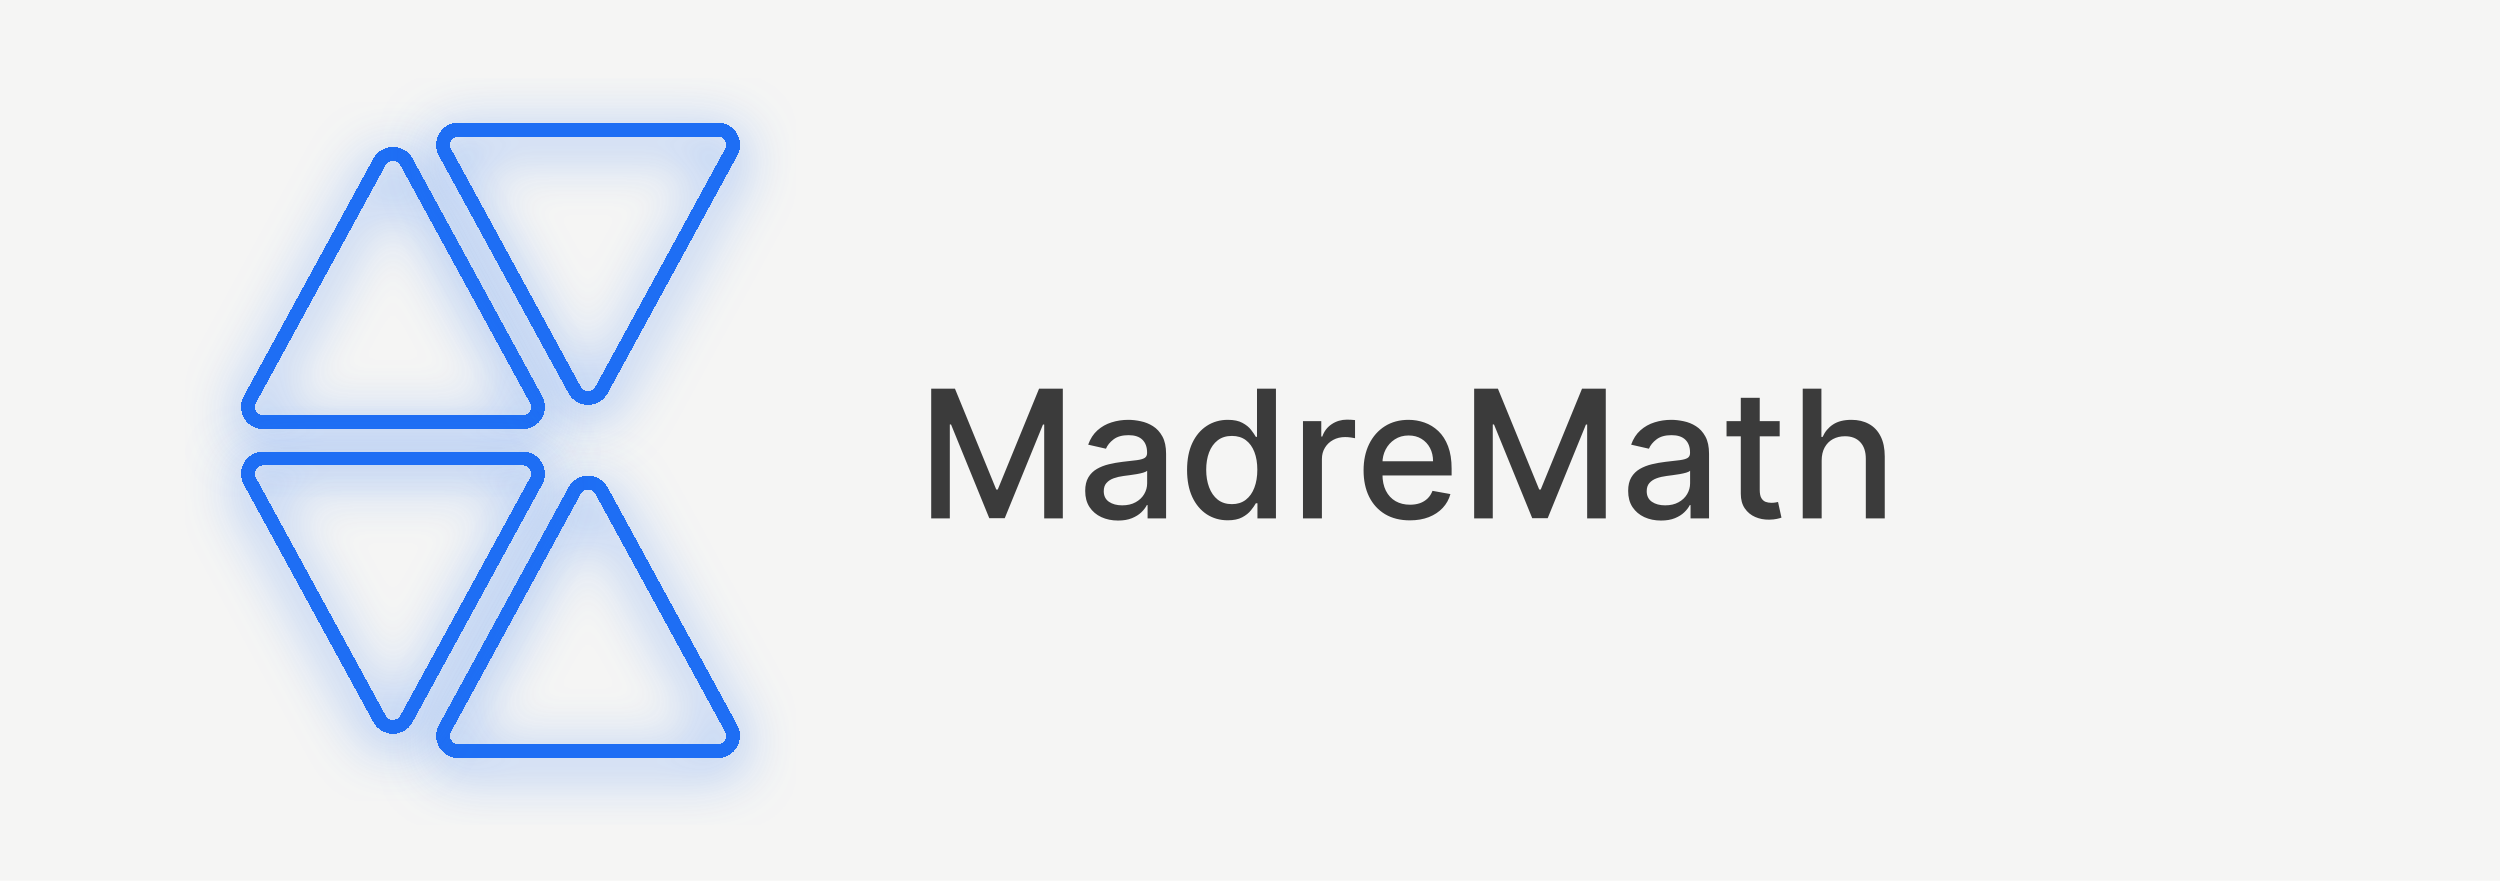
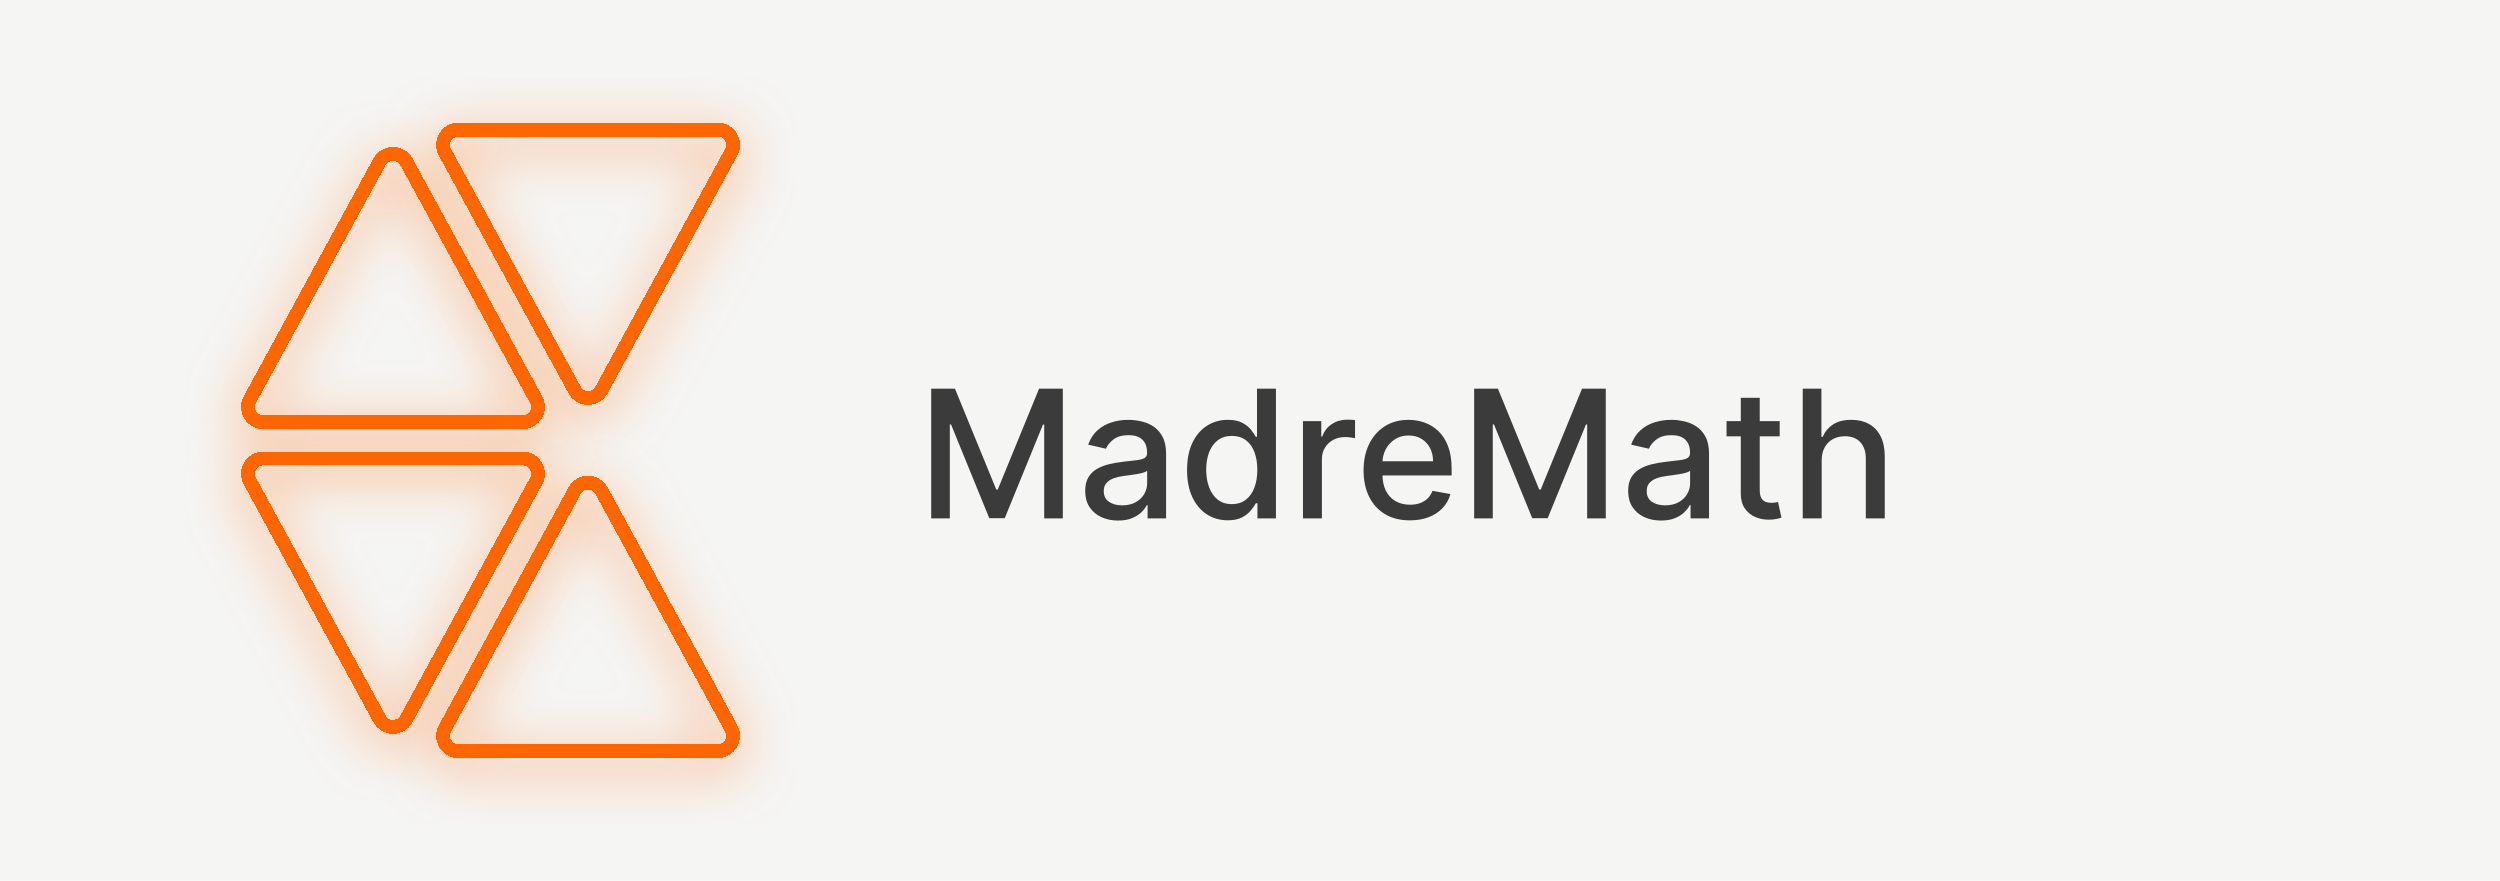
<svg xmlns="http://www.w3.org/2000/svg" width="897" height="316" viewBox="0 0 897 316" fill="none">
  <rect width="897" height="316" fill="#F5F5F4" />
  <g filter="url(#filter0_d_0_13)">
-     <path d="M136.172 58.073C138.256 54.252 143.744 54.252 145.828 58.073L192.353 143.366C194.352 147.031 191.698 151.5 187.523 151.5H94.477C90.302 151.5 87.648 147.031 89.647 143.366L136.172 58.073Z" stroke="#1E6EF4" stroke-width="5" shape-rendering="crispEdges" />
+     <path d="M136.172 58.073C138.256 54.252 143.744 54.252 145.828 58.073L192.353 143.366C194.352 147.031 191.698 151.5 187.523 151.5H94.477C90.302 151.5 87.648 147.031 89.647 143.366L136.172 58.073Z" stroke="#FF6600" stroke-width="5" shape-rendering="crispEdges" />
  </g>
  <g filter="url(#filter1_d_0_13)">
-     <path d="M215.828 139.927C213.744 143.749 208.256 143.749 206.172 139.927L159.647 54.634C157.648 50.969 160.302 46.5 164.477 46.5L257.523 46.5C261.698 46.5 264.352 50.969 262.353 54.634L215.828 139.927Z" stroke="#1E6EF4" stroke-width="5" shape-rendering="crispEdges" />
+     <path d="M215.828 139.927C213.744 143.749 208.256 143.749 206.172 139.927L159.647 54.634C157.648 50.969 160.302 46.5 164.477 46.5L257.523 46.5C261.698 46.5 264.352 50.969 262.353 54.634L215.828 139.927Z" stroke="#FF6600" stroke-width="5" shape-rendering="crispEdges" />
  </g>
  <g filter="url(#filter2_d_0_13)">
-     <path d="M206.172 176.073C208.256 172.251 213.744 172.251 215.828 176.073L262.353 261.366C264.352 265.031 261.698 269.5 257.523 269.5H164.477C160.302 269.5 157.648 265.031 159.647 261.366L206.172 176.073Z" stroke="#1E6EF4" stroke-width="5" shape-rendering="crispEdges" />
+     <path d="M206.172 176.073C208.256 172.251 213.744 172.251 215.828 176.073L262.353 261.366C264.352 265.031 261.698 269.5 257.523 269.5H164.477C160.302 269.5 157.648 265.031 159.647 261.366L206.172 176.073Z" stroke="#FF6600" stroke-width="5" shape-rendering="crispEdges" />
  </g>
  <g filter="url(#filter3_d_0_13)">
-     <path d="M145.828 257.927C143.744 261.749 138.256 261.749 136.172 257.927L89.647 172.634C87.648 168.969 90.302 164.5 94.477 164.5H187.523C191.698 164.5 194.352 168.969 192.353 172.634L145.828 257.927Z" stroke="#1E6EF4" stroke-width="5" shape-rendering="crispEdges" />
+     <path d="M145.828 257.927C143.744 261.749 138.256 261.749 136.172 257.927L89.647 172.634C87.648 168.969 90.302 164.5 94.477 164.5H187.523C191.698 164.5 194.352 168.969 192.353 172.634L145.828 257.927Z" stroke="#FF6600" stroke-width="5" shape-rendering="crispEdges" />
  </g>
  <path d="M334.114 139.455H342.636L357.455 175.636H358L372.818 139.455H381.341V186H374.659V152.318H374.227L360.5 185.932H354.955L341.227 152.295H340.795V186H334.114V139.455ZM401.165 186.773C398.953 186.773 396.953 186.364 395.165 185.545C393.377 184.712 391.96 183.508 390.915 181.932C389.884 180.356 389.369 178.424 389.369 176.136C389.369 174.167 389.748 172.545 390.506 171.273C391.263 170 392.286 168.992 393.574 168.25C394.862 167.508 396.301 166.947 397.892 166.568C399.483 166.189 401.104 165.902 402.756 165.705C404.847 165.462 406.544 165.265 407.847 165.114C409.15 164.947 410.097 164.682 410.688 164.318C411.278 163.955 411.574 163.364 411.574 162.545V162.386C411.574 160.402 411.013 158.864 409.892 157.773C408.786 156.682 407.134 156.136 404.938 156.136C402.65 156.136 400.847 156.644 399.528 157.659C398.225 158.659 397.324 159.773 396.824 161L390.438 159.545C391.195 157.424 392.301 155.712 393.756 154.409C395.225 153.091 396.915 152.136 398.824 151.545C400.733 150.939 402.741 150.636 404.847 150.636C406.241 150.636 407.718 150.803 409.278 151.136C410.854 151.455 412.324 152.045 413.688 152.909C415.066 153.773 416.195 155.008 417.074 156.614C417.953 158.205 418.392 160.273 418.392 162.818V186H411.756V181.227H411.483C411.044 182.106 410.384 182.97 409.506 183.818C408.627 184.667 407.498 185.371 406.119 185.932C404.741 186.492 403.089 186.773 401.165 186.773ZM402.642 181.318C404.521 181.318 406.127 180.947 407.46 180.205C408.809 179.462 409.831 178.492 410.528 177.295C411.241 176.083 411.597 174.788 411.597 173.409V168.909C411.354 169.152 410.884 169.379 410.188 169.591C409.506 169.788 408.725 169.962 407.847 170.114C406.968 170.25 406.112 170.379 405.278 170.5C404.445 170.606 403.748 170.697 403.188 170.773C401.869 170.939 400.665 171.22 399.574 171.614C398.498 172.008 397.634 172.576 396.983 173.318C396.347 174.045 396.028 175.015 396.028 176.227C396.028 177.909 396.65 179.182 397.892 180.045C399.134 180.894 400.718 181.318 402.642 181.318ZM440.511 186.682C437.693 186.682 435.178 185.962 432.966 184.523C430.769 183.068 429.042 181 427.784 178.318C426.542 175.621 425.92 172.386 425.92 168.614C425.92 164.841 426.549 161.614 427.807 158.932C429.08 156.25 430.822 154.197 433.034 152.773C435.246 151.348 437.754 150.636 440.557 150.636C442.723 150.636 444.466 151 445.784 151.727C447.117 152.439 448.148 153.273 448.875 154.227C449.617 155.182 450.193 156.023 450.602 156.75H451.011V139.455H457.807V186H451.17V180.568H450.602C450.193 181.311 449.602 182.159 448.83 183.114C448.072 184.068 447.027 184.902 445.693 185.614C444.36 186.326 442.633 186.682 440.511 186.682ZM442.011 180.886C443.966 180.886 445.617 180.371 446.966 179.341C448.33 178.295 449.36 176.848 450.057 175C450.769 173.152 451.125 171 451.125 168.545C451.125 166.121 450.777 164 450.08 162.182C449.383 160.364 448.36 158.947 447.011 157.932C445.663 156.917 443.996 156.409 442.011 156.409C439.966 156.409 438.261 156.939 436.898 158C435.534 159.061 434.504 160.508 433.807 162.341C433.125 164.174 432.784 166.242 432.784 168.545C432.784 170.879 433.133 172.977 433.83 174.841C434.527 176.705 435.557 178.182 436.92 179.273C438.299 180.348 439.996 180.886 442.011 180.886ZM467.506 186V151.091H474.074V156.636H474.438C475.074 154.758 476.195 153.28 477.801 152.205C479.422 151.114 481.256 150.568 483.301 150.568C483.725 150.568 484.225 150.583 484.801 150.614C485.392 150.644 485.854 150.682 486.188 150.727V157.227C485.915 157.152 485.43 157.068 484.733 156.977C484.036 156.871 483.339 156.818 482.642 156.818C481.036 156.818 479.604 157.159 478.347 157.841C477.104 158.508 476.119 159.439 475.392 160.636C474.665 161.818 474.301 163.167 474.301 164.682V186H467.506ZM505.864 186.705C502.424 186.705 499.462 185.97 496.977 184.5C494.508 183.015 492.598 180.932 491.25 178.25C489.917 175.553 489.25 172.394 489.25 168.773C489.25 165.197 489.917 162.045 491.25 159.318C492.598 156.591 494.477 154.462 496.886 152.932C499.311 151.402 502.144 150.636 505.386 150.636C507.356 150.636 509.265 150.962 511.114 151.614C512.962 152.265 514.621 153.288 516.091 154.682C517.561 156.076 518.72 157.886 519.568 160.114C520.417 162.326 520.841 165.015 520.841 168.182V170.591H493.091V165.5H514.182C514.182 163.712 513.818 162.129 513.091 160.75C512.364 159.356 511.341 158.258 510.023 157.455C508.72 156.652 507.189 156.25 505.432 156.25C503.523 156.25 501.856 156.72 500.432 157.659C499.023 158.583 497.932 159.795 497.159 161.295C496.402 162.78 496.023 164.394 496.023 166.136V170.114C496.023 172.447 496.432 174.432 497.25 176.068C498.083 177.705 499.242 178.955 500.727 179.818C502.212 180.667 503.947 181.091 505.932 181.091C507.22 181.091 508.394 180.909 509.455 180.545C510.515 180.167 511.432 179.606 512.205 178.864C512.977 178.121 513.568 177.205 513.977 176.114L520.409 177.273C519.894 179.167 518.97 180.826 517.636 182.25C516.318 183.659 514.659 184.758 512.659 185.545C510.674 186.318 508.409 186.705 505.864 186.705ZM528.926 139.455H537.449L552.267 175.636H552.812L567.631 139.455H576.153V186H569.472V152.318H569.04L555.312 185.932H549.767L536.04 152.295H535.608V186H528.926V139.455ZM595.977 186.773C593.765 186.773 591.765 186.364 589.977 185.545C588.189 184.712 586.773 183.508 585.727 181.932C584.697 180.356 584.182 178.424 584.182 176.136C584.182 174.167 584.561 172.545 585.318 171.273C586.076 170 587.098 168.992 588.386 168.25C589.674 167.508 591.114 166.947 592.705 166.568C594.295 166.189 595.917 165.902 597.568 165.705C599.659 165.462 601.356 165.265 602.659 165.114C603.962 164.947 604.909 164.682 605.5 164.318C606.091 163.955 606.386 163.364 606.386 162.545V162.386C606.386 160.402 605.826 158.864 604.705 157.773C603.598 156.682 601.947 156.136 599.75 156.136C597.462 156.136 595.659 156.644 594.341 157.659C593.038 158.659 592.136 159.773 591.636 161L585.25 159.545C586.008 157.424 587.114 155.712 588.568 154.409C590.038 153.091 591.727 152.136 593.636 151.545C595.545 150.939 597.553 150.636 599.659 150.636C601.053 150.636 602.53 150.803 604.091 151.136C605.667 151.455 607.136 152.045 608.5 152.909C609.879 153.773 611.008 155.008 611.886 156.614C612.765 158.205 613.205 160.273 613.205 162.818V186H606.568V181.227H606.295C605.856 182.106 605.197 182.97 604.318 183.818C603.439 184.667 602.311 185.371 600.932 185.932C599.553 186.492 597.902 186.773 595.977 186.773ZM597.455 181.318C599.333 181.318 600.939 180.947 602.273 180.205C603.621 179.462 604.644 178.492 605.341 177.295C606.053 176.083 606.409 174.788 606.409 173.409V168.909C606.167 169.152 605.697 169.379 605 169.591C604.318 169.788 603.538 169.962 602.659 170.114C601.78 170.25 600.924 170.379 600.091 170.5C599.258 170.606 598.561 170.697 598 170.773C596.682 170.939 595.477 171.22 594.386 171.614C593.311 172.008 592.447 172.576 591.795 173.318C591.159 174.045 590.841 175.015 590.841 176.227C590.841 177.909 591.462 179.182 592.705 180.045C593.947 180.894 595.53 181.318 597.455 181.318ZM638.551 151.091V156.545H619.483V151.091H638.551ZM624.597 142.727H631.392V175.75C631.392 177.068 631.589 178.061 631.983 178.727C632.377 179.379 632.884 179.826 633.506 180.068C634.142 180.295 634.831 180.409 635.574 180.409C636.119 180.409 636.597 180.371 637.006 180.295C637.415 180.22 637.733 180.159 637.96 180.114L639.188 185.727C638.794 185.879 638.233 186.03 637.506 186.182C636.778 186.348 635.869 186.439 634.778 186.455C632.991 186.485 631.324 186.167 629.778 185.5C628.233 184.833 626.983 183.803 626.028 182.409C625.074 181.015 624.597 179.265 624.597 177.159V142.727ZM653.614 165.273V186H646.818V139.455H653.523V156.773H653.955C654.773 154.894 656.023 153.402 657.705 152.295C659.386 151.189 661.583 150.636 664.295 150.636C666.689 150.636 668.78 151.129 670.568 152.114C672.371 153.098 673.765 154.568 674.75 156.523C675.75 158.462 676.25 160.886 676.25 163.795V186H669.455V164.614C669.455 162.053 668.795 160.068 667.477 158.659C666.159 157.235 664.326 156.523 661.977 156.523C660.371 156.523 658.932 156.864 657.659 157.545C656.402 158.227 655.409 159.227 654.682 160.545C653.97 161.848 653.614 163.424 653.614 165.273Z" fill="#3B3B3B" />
  <defs>
    <filter id="filter0_d_0_13" x="66.465" y="36.707" width="149.07" height="141.293" filterUnits="userSpaceOnUse" color-interpolation-filters="sRGB">
      <feFlood flood-opacity="0" result="BackgroundImageFix" />
      <feColorMatrix in="SourceAlpha" type="matrix" values="0 0 0 0 0 0 0 0 0 0 0 0 0 0 0 0 0 0 127 0" result="hardAlpha" />
      <feOffset dy="4" />
      <feGaussianBlur stdDeviation="10" />
      <feComposite in2="hardAlpha" operator="out" />
-       <feColorMatrix type="matrix" values="0 0 0 0 0.118 0 0 0 0 0.431 0 0 0 0 0.957 0 0 0 0.7 0" />
+       <feColorMatrix type="matrix" values="0 0 0 0 1 0 0 0 0 0.4 0 0 0 0 0 0 0 0 0.7 0" />
      <feBlend mode="normal" in2="BackgroundImageFix" result="effect1_dropShadow_0_13" />
      <feBlend mode="normal" in="SourceGraphic" in2="effect1_dropShadow_0_13" result="shape" />
    </filter>
    <filter id="filter1_d_0_13" x="136.465" y="28" width="149.07" height="141.293" filterUnits="userSpaceOnUse" color-interpolation-filters="sRGB">
      <feFlood flood-opacity="0" result="BackgroundImageFix" />
      <feColorMatrix in="SourceAlpha" type="matrix" values="0 0 0 0 0 0 0 0 0 0 0 0 0 0 0 0 0 0 127 0" result="hardAlpha" />
      <feOffset dy="4" />
      <feGaussianBlur stdDeviation="10" />
      <feComposite in2="hardAlpha" operator="out" />
-       <feColorMatrix type="matrix" values="0 0 0 0 0.118 0 0 0 0 0.431 0 0 0 0 0.957 0 0 0 0.7 0" />
+       <feColorMatrix type="matrix" values="0 0 0 0 1 0 0 0 0 0.4 0 0 0 0 0 0 0 0 0.7 0" />
      <feBlend mode="normal" in2="BackgroundImageFix" result="effect1_dropShadow_0_13" />
      <feBlend mode="normal" in="SourceGraphic" in2="effect1_dropShadow_0_13" result="shape" />
    </filter>
    <filter id="filter2_d_0_13" x="136.465" y="154.707" width="149.07" height="141.293" filterUnits="userSpaceOnUse" color-interpolation-filters="sRGB">
      <feFlood flood-opacity="0" result="BackgroundImageFix" />
      <feColorMatrix in="SourceAlpha" type="matrix" values="0 0 0 0 0 0 0 0 0 0 0 0 0 0 0 0 0 0 127 0" result="hardAlpha" />
      <feOffset dy="4" />
      <feGaussianBlur stdDeviation="10" />
      <feComposite in2="hardAlpha" operator="out" />
-       <feColorMatrix type="matrix" values="0 0 0 0 0.118 0 0 0 0 0.431 0 0 0 0 0.957 0 0 0 0.7 0" />
+       <feColorMatrix type="matrix" values="0 0 0 0 1 0 0 0 0 0.4 0 0 0 0 0 0 0 0 0.7 0" />
      <feBlend mode="normal" in2="BackgroundImageFix" result="effect1_dropShadow_0_13" />
      <feBlend mode="normal" in="SourceGraphic" in2="effect1_dropShadow_0_13" result="shape" />
    </filter>
    <filter id="filter3_d_0_13" x="66.465" y="146" width="149.07" height="141.293" filterUnits="userSpaceOnUse" color-interpolation-filters="sRGB">
      <feFlood flood-opacity="0" result="BackgroundImageFix" />
      <feColorMatrix in="SourceAlpha" type="matrix" values="0 0 0 0 0 0 0 0 0 0 0 0 0 0 0 0 0 0 127 0" result="hardAlpha" />
      <feOffset dy="4" />
      <feGaussianBlur stdDeviation="10" />
      <feComposite in2="hardAlpha" operator="out" />
-       <feColorMatrix type="matrix" values="0 0 0 0 0.118 0 0 0 0 0.431 0 0 0 0 0.957 0 0 0 0.7 0" />
+       <feColorMatrix type="matrix" values="0 0 0 0 1 0 0 0 0 0.4 0 0 0 0 0 0 0 0 0.7 0" />
      <feBlend mode="normal" in2="BackgroundImageFix" result="effect1_dropShadow_0_13" />
      <feBlend mode="normal" in="SourceGraphic" in2="effect1_dropShadow_0_13" result="shape" />
    </filter>
  </defs>
</svg>
